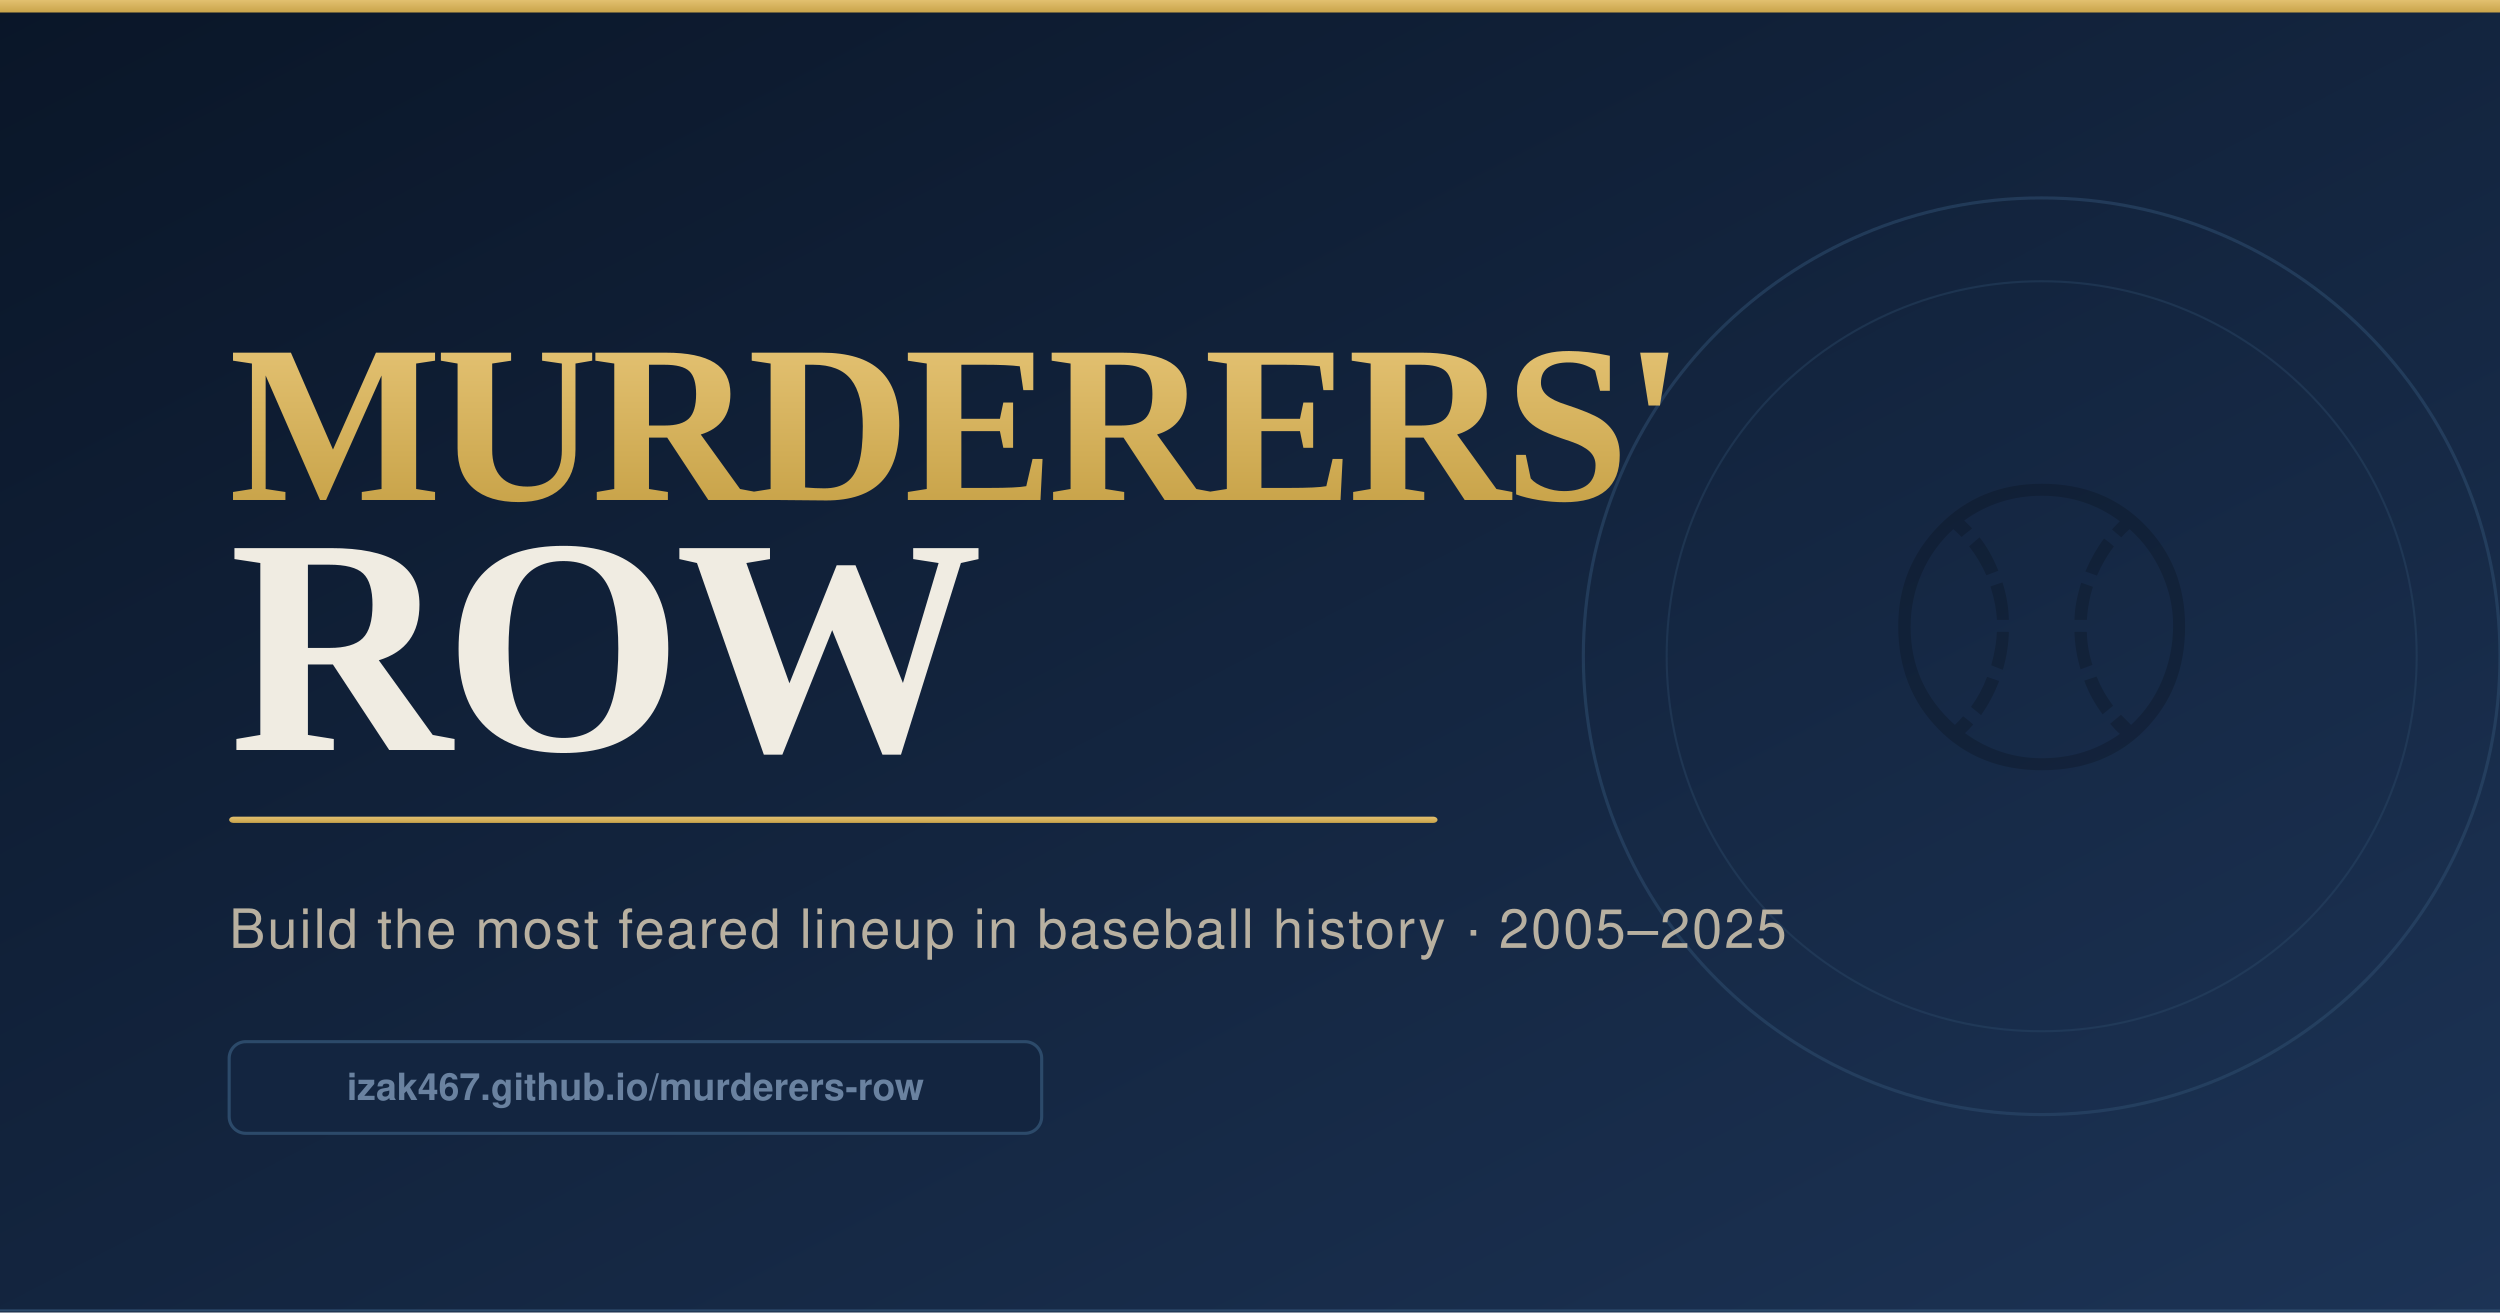
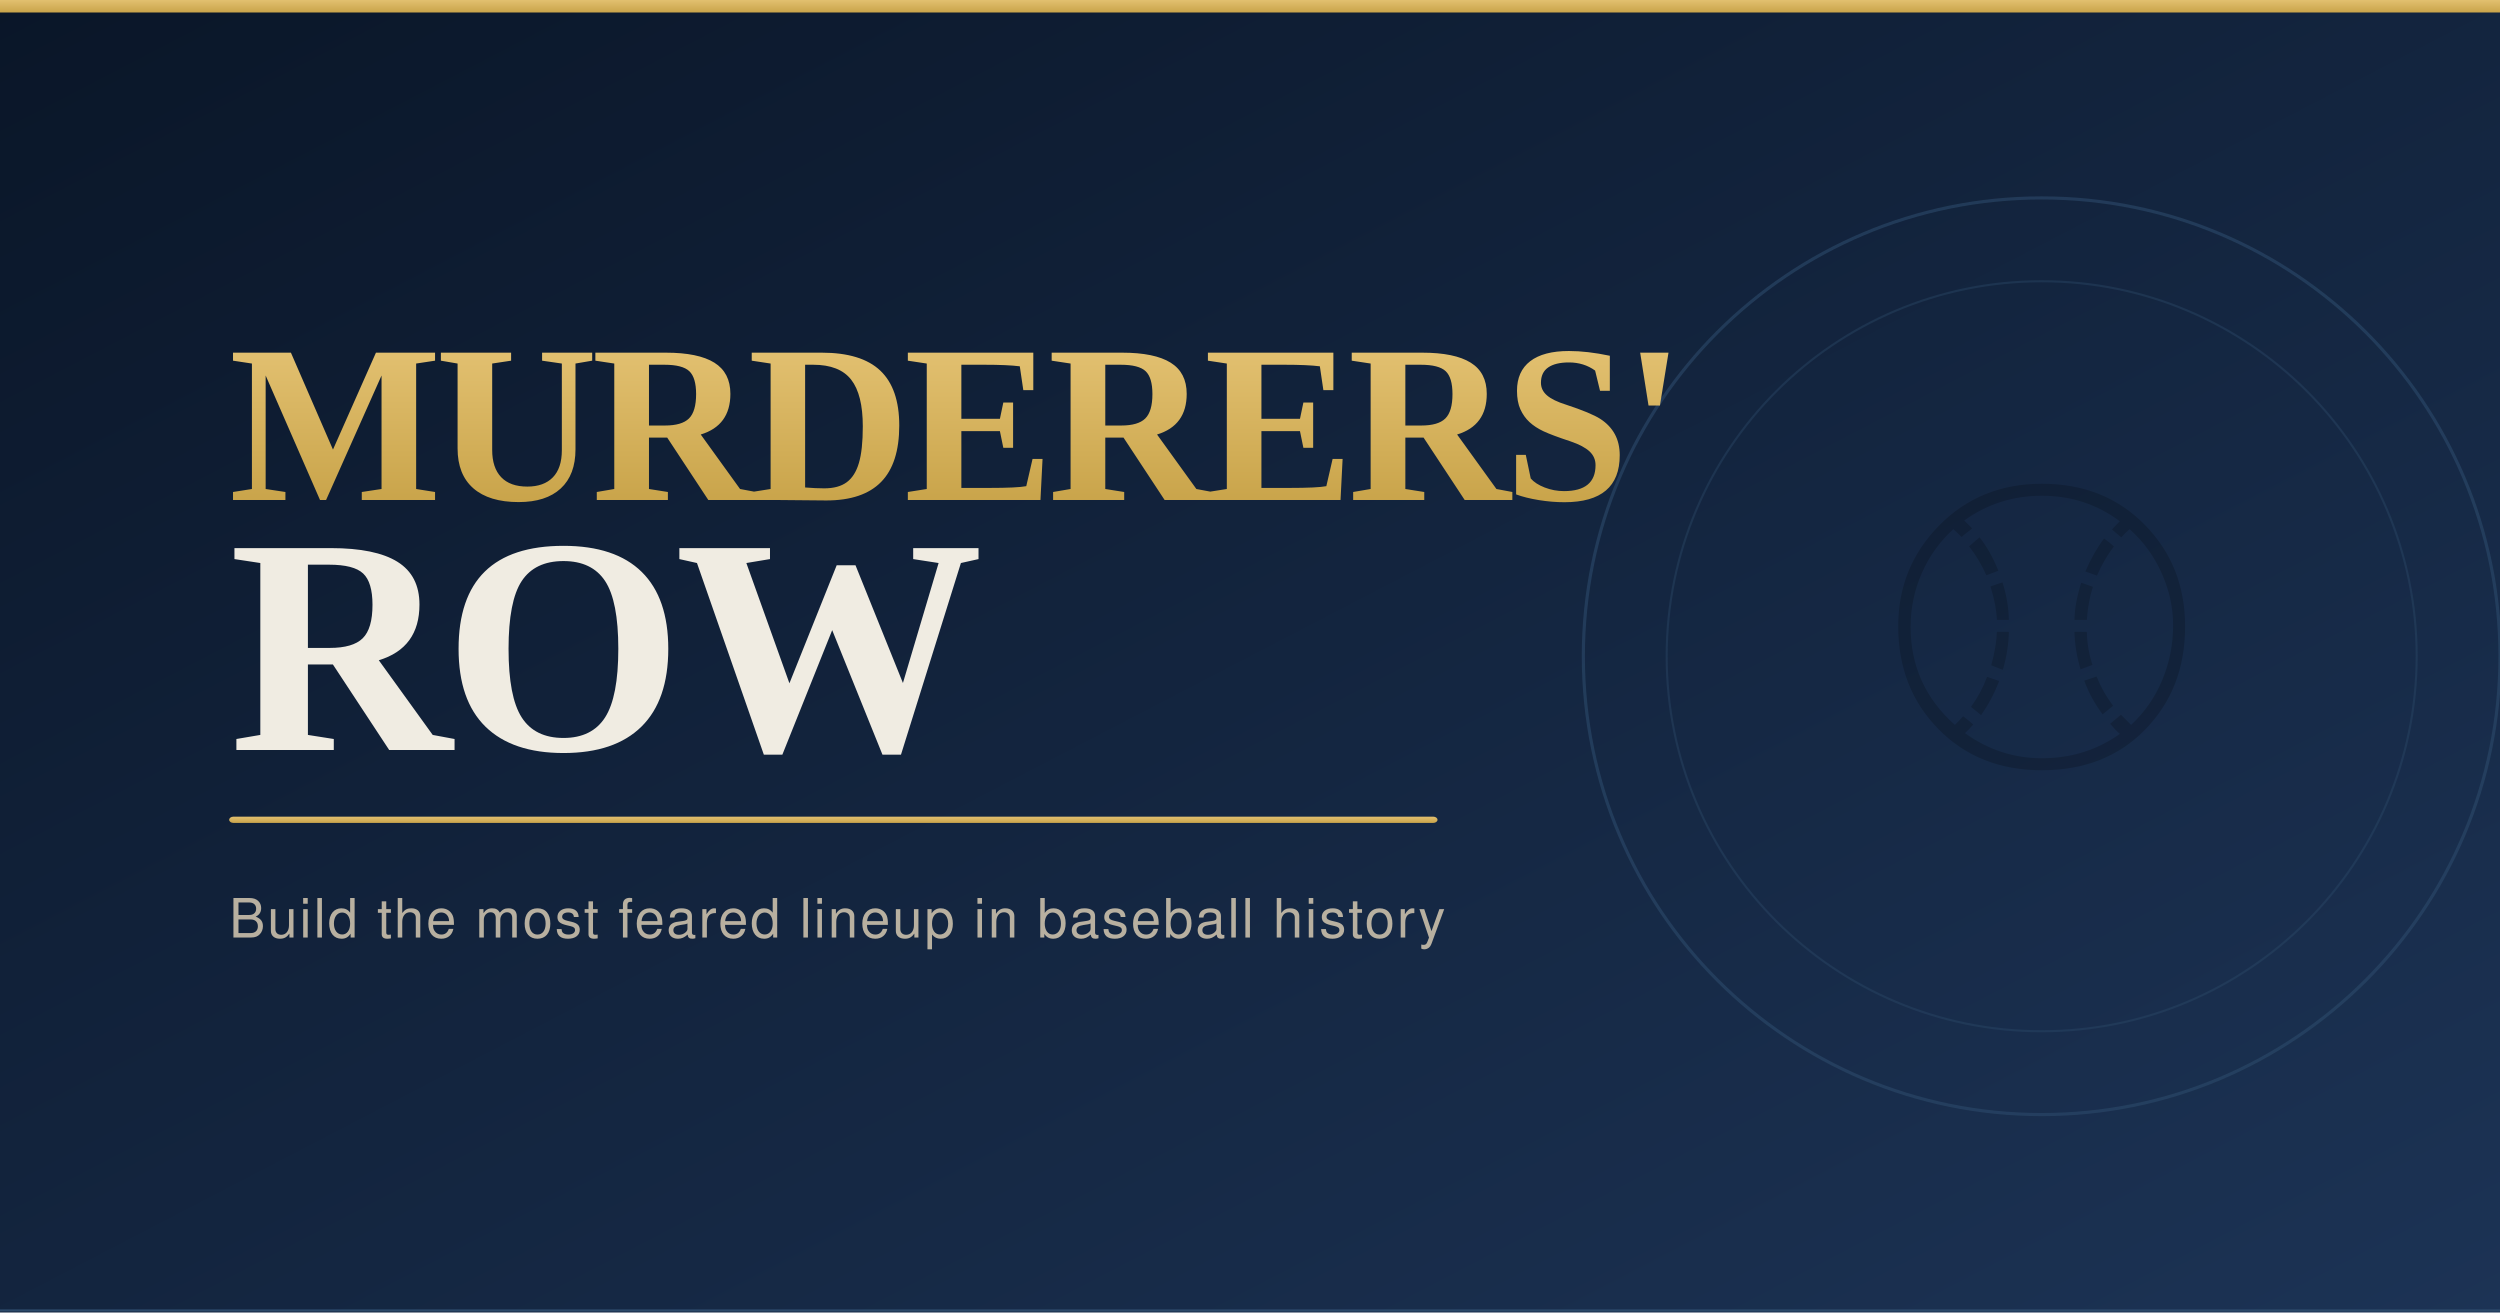
<svg xmlns="http://www.w3.org/2000/svg" width="1200" height="630" viewBox="0 0 1200 630">
  <defs>
    <linearGradient id="bg" x1="0" y1="0" x2="1" y2="1">
      <stop offset="0%" stop-color="#0a1628" />
      <stop offset="100%" stop-color="#1c3355" />
    </linearGradient>
    <linearGradient id="gold" x1="0" y1="0" x2="0" y2="1">
      <stop offset="0%" stop-color="#e2c070" />
      <stop offset="100%" stop-color="#c9a44a" />
    </linearGradient>
  </defs>
  <rect width="1200" height="630" fill="url(#bg)" />
  <line x1="0" y1="1" x2="1200" y2="1" stroke="#2c4a6a" stroke-width="1" />
  <line x1="0" y1="629" x2="1200" y2="629" stroke="#2c4a6a" stroke-width="1" />
  <rect x="0" y="0" width="1200" height="6" fill="url(#gold)" />
  <circle cx="980" cy="315" r="220" fill="none" stroke="#2c4a6a" stroke-width="1.5" opacity="0.6" />
  <circle cx="980" cy="315" r="180" fill="none" stroke="#2c4a6a" stroke-width="1" opacity="0.4" />
  <text x="980" y="360" font-size="180" text-anchor="middle" opacity="0.18">⚾</text>
  <text x="110" y="240" font-family="Georgia, 'Times New Roman', serif" font-size="108" font-weight="700" letter-spacing="-3" fill="url(#gold)">MURDERERS'</text>
  <text x="110" y="360" font-family="Georgia, 'Times New Roman', serif" font-size="148" font-weight="700" letter-spacing="-4" fill="#f0ece2">ROW</text>
  <rect x="110" y="392" width="580" height="3" fill="url(#gold)" rx="2" />
-   <text x="110" y="455" font-family="'Helvetica Neue', Helvetica, Arial, sans-serif" font-size="26" font-weight="400" letter-spacing="1" fill="#b8b0a0">Build the most feared lineup in baseball history · 2005–2025</text>
-   <rect x="110" y="500" width="390" height="44" rx="8" fill="#132540" stroke="#2c4a6a" stroke-width="1.5" />
-   <text x="305" y="528" font-family="'Helvetica Neue', Helvetica, Arial, sans-serif" font-size="18" font-weight="600" text-anchor="middle" fill="#6a82a0">izak467.github.io/murderers-row</text>
+   <text x="110" y="450" font-family="'Helvetica Neue', Helvetica, Arial, sans-serif" font-size="26" font-weight="400" letter-spacing="1" fill="#b8b0a0">Build the most feared lineup in baseball history</text>
</svg>
